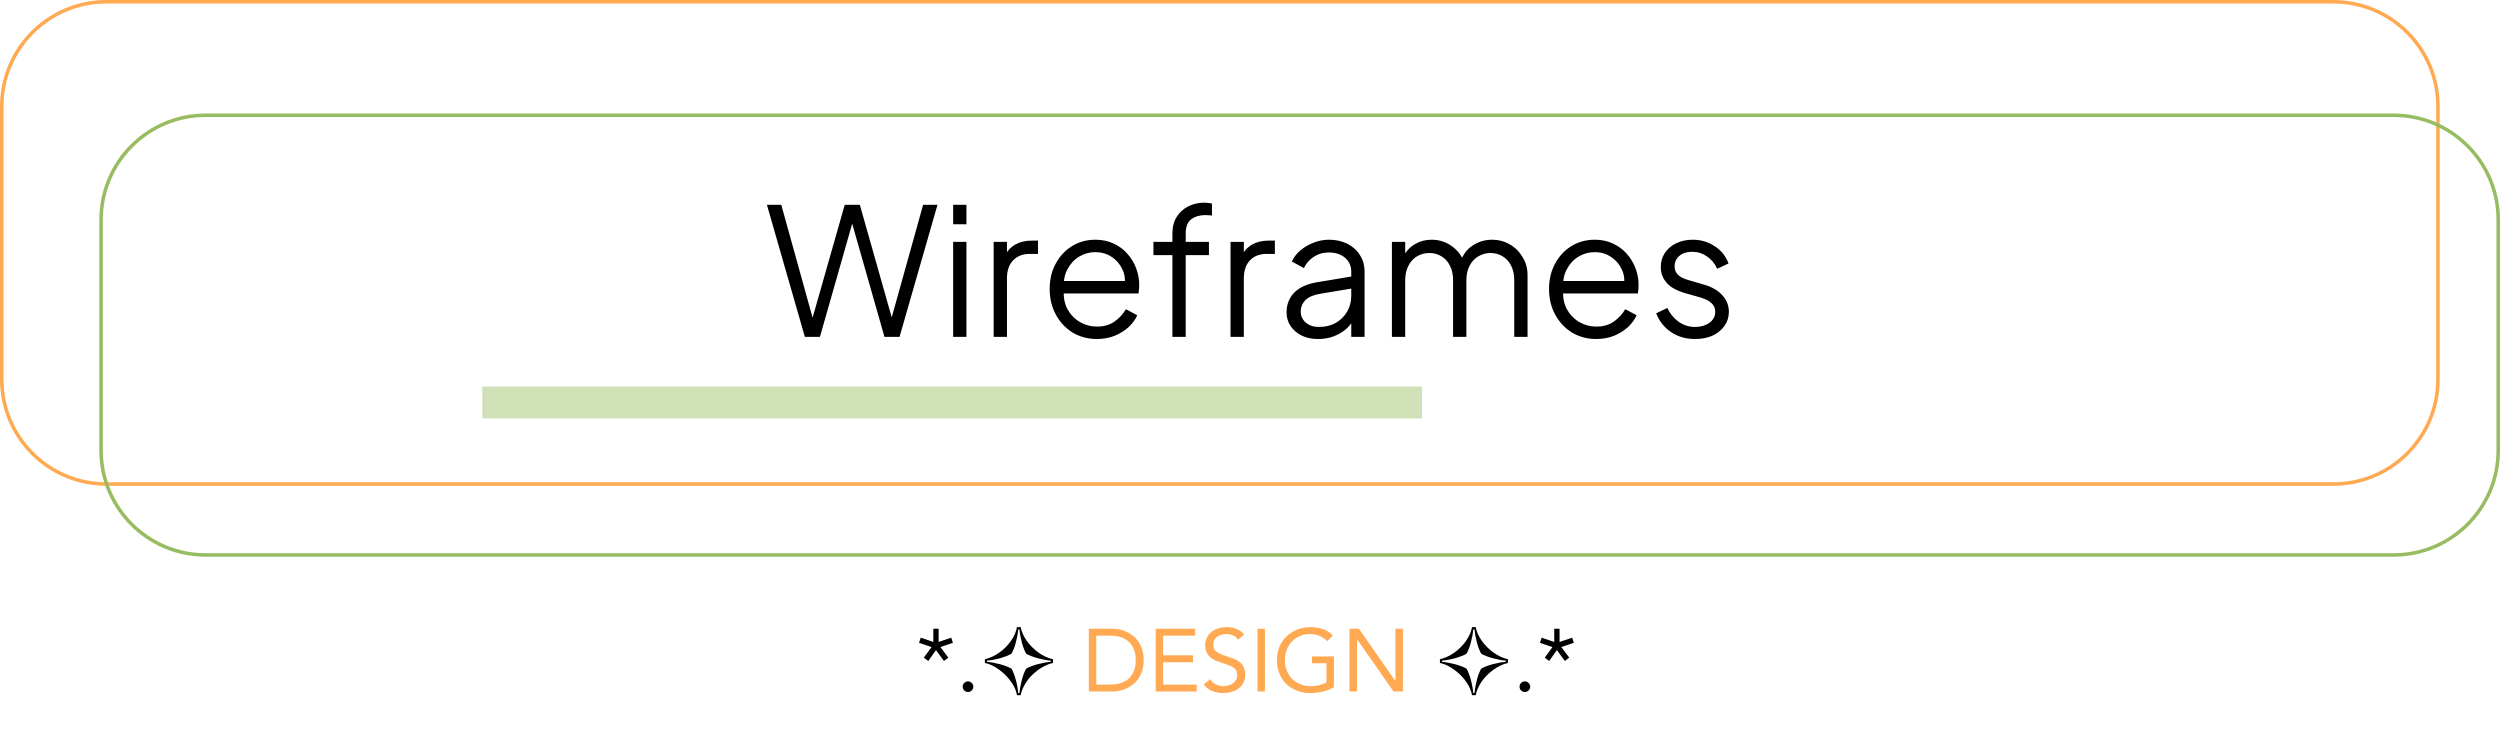
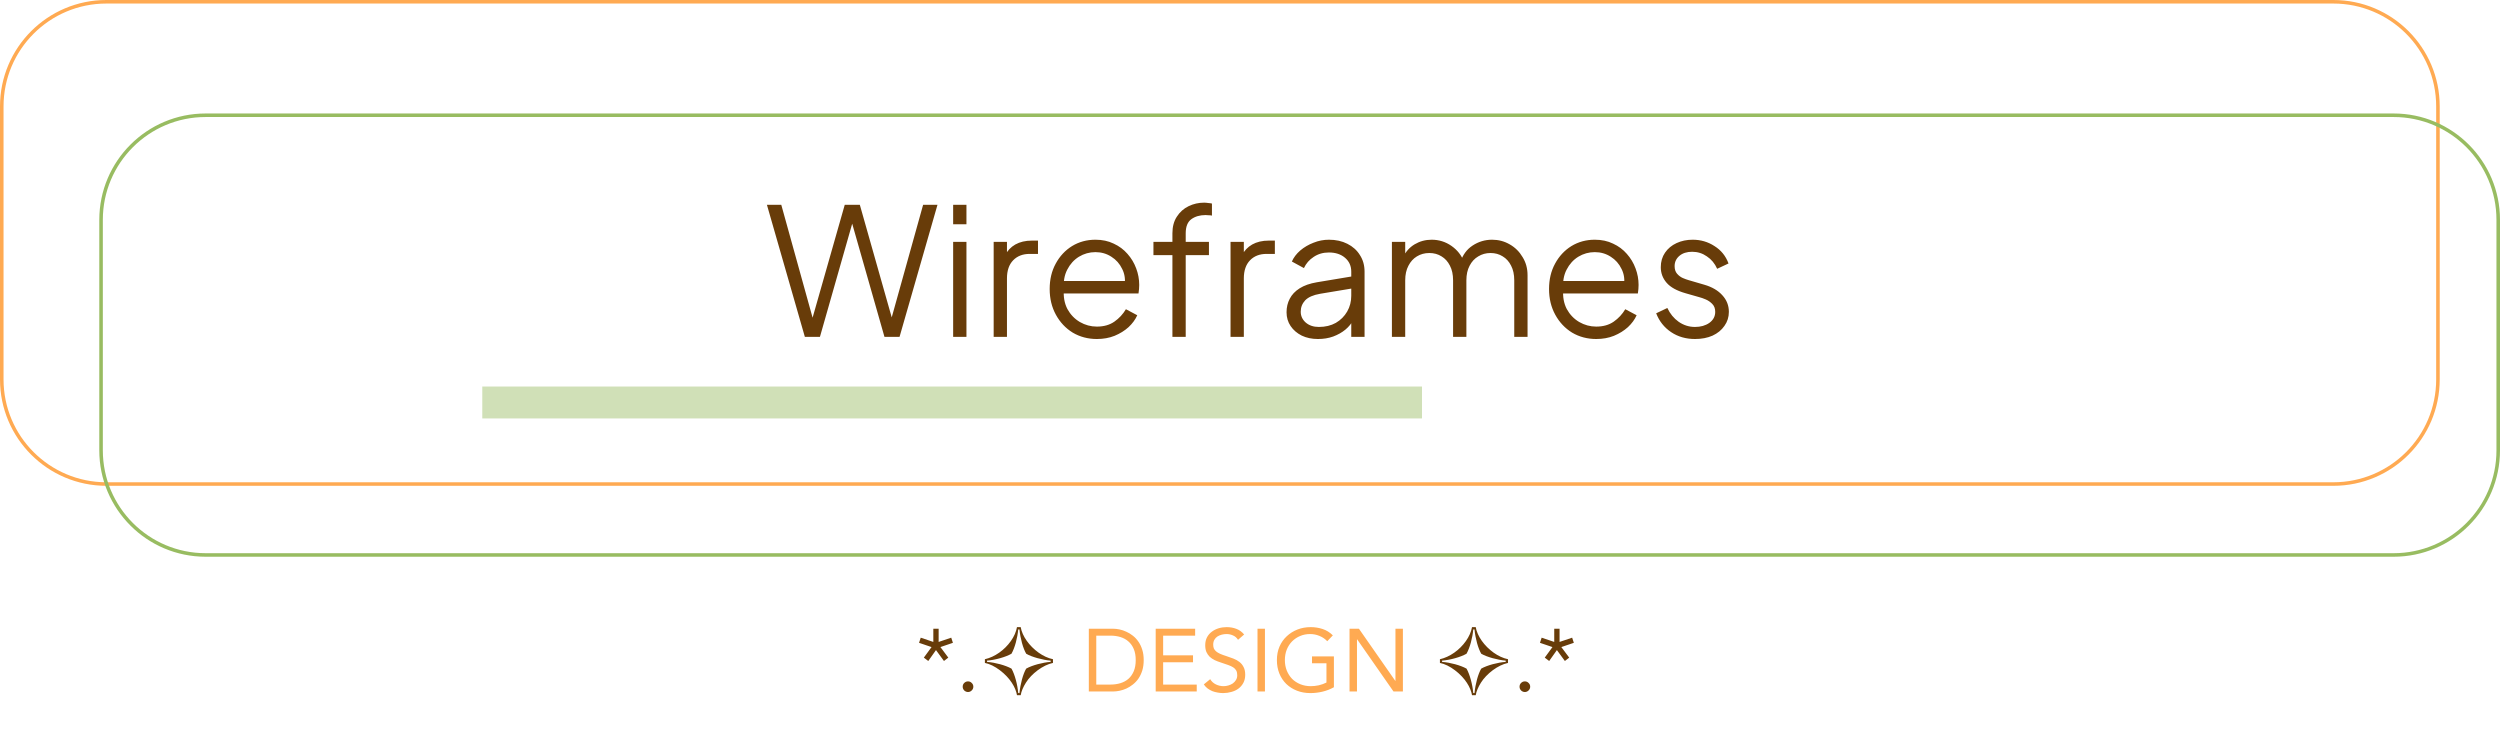
<svg xmlns="http://www.w3.org/2000/svg" width="705" height="208" viewBox="0 0 705 208" fill="none">
  <path d="M30 0.5H658C674.292 0.5 687.5 13.708 687.5 30V107C687.5 123.292 674.292 136.5 658 136.5H30C13.708 136.5 0.5 123.292 0.5 107V30C0.5 13.708 13.708 0.5 30 0.5Z" stroke="#FFAA52" />
  <path d="M58 32.5H675C691.292 32.5 704.5 45.708 704.5 62V127C704.5 143.292 691.292 156.5 675 156.5H58C41.708 156.5 28.5 143.292 28.5 127V62C28.5 45.708 41.708 32.5 58 32.5Z" stroke="#98BC61" />
-   <path d="M226.97 95L216.27 57.75H220.32L229.57 91.1H228.72L238.22 57.75H242.47L251.92 91.1H251.02L260.32 57.75H264.37L253.67 95H249.42L239.87 61.5H240.77L231.22 95H226.97ZM268.788 95V68.2H272.538V95H268.788ZM268.788 63.25V57.75H272.538V63.25H268.788ZM280.214 95V68.2H283.964V72.6L283.464 71.95C284.098 70.683 285.048 69.683 286.314 68.95C287.614 68.217 289.181 67.85 291.014 67.85H292.714V71.6H290.364C288.431 71.6 286.881 72.2 285.714 73.4C284.548 74.6 283.964 76.3 283.964 78.5V95H280.214ZM309.309 95.6C306.809 95.6 304.542 95 302.509 93.8C300.509 92.567 298.925 90.883 297.759 88.75C296.592 86.617 296.009 84.2 296.009 81.5C296.009 78.8 296.575 76.417 297.709 74.35C298.842 72.25 300.375 70.6 302.309 69.4C304.275 68.2 306.475 67.6 308.909 67.6C310.842 67.6 312.559 67.967 314.059 68.7C315.592 69.4 316.892 70.367 317.959 71.6C319.025 72.8 319.842 74.167 320.409 75.7C320.975 77.2 321.259 78.75 321.259 80.35C321.259 80.683 321.242 81.067 321.209 81.5C321.175 81.9 321.125 82.317 321.059 82.75H298.409V79.25H318.909L317.109 80.75C317.409 78.917 317.192 77.283 316.459 75.85C315.759 74.383 314.742 73.233 313.409 72.4C312.075 71.533 310.575 71.1 308.909 71.1C307.242 71.1 305.692 71.533 304.259 72.4C302.859 73.267 301.759 74.483 300.959 76.05C300.159 77.583 299.842 79.417 300.009 81.55C299.842 83.683 300.175 85.55 301.009 87.15C301.875 88.717 303.042 89.933 304.509 90.8C306.009 91.667 307.609 92.1 309.309 92.1C311.275 92.1 312.925 91.633 314.259 90.7C315.592 89.767 316.675 88.6 317.509 87.2L320.709 88.9C320.175 90.1 319.359 91.217 318.259 92.25C317.159 93.25 315.842 94.067 314.309 94.7C312.809 95.3 311.142 95.6 309.309 95.6ZM330.621 95V71.95H325.271V68.2H330.621V65.8C330.621 63.933 331.037 62.367 331.871 61.1C332.704 59.8 333.804 58.817 335.171 58.15C336.537 57.483 338.004 57.15 339.571 57.15C339.904 57.15 340.287 57.183 340.721 57.25C341.154 57.283 341.504 57.333 341.771 57.4V60.8C341.537 60.733 341.221 60.7 340.821 60.7C340.421 60.667 340.137 60.65 339.971 60.65C338.371 60.65 337.037 61.033 335.971 61.8C334.904 62.567 334.371 63.9 334.371 65.8V68.2H340.921V71.95H334.371V95H330.621ZM347.011 95V68.2H350.761V72.6L350.261 71.95C350.894 70.683 351.844 69.683 353.111 68.95C354.411 68.217 355.978 67.85 357.811 67.85H359.511V71.6H357.161C355.228 71.6 353.678 72.2 352.511 73.4C351.344 74.6 350.761 76.3 350.761 78.5V95H347.011ZM371.656 95.6C369.956 95.6 368.439 95.283 367.106 94.65C365.772 93.983 364.722 93.083 363.956 91.95C363.189 90.817 362.806 89.517 362.806 88.05C362.806 86.65 363.106 85.383 363.706 84.25C364.306 83.083 365.239 82.1 366.506 81.3C367.772 80.5 369.389 79.933 371.356 79.6L381.856 77.85V81.25L372.256 82.85C370.322 83.183 368.922 83.8 368.056 84.7C367.222 85.6 366.806 86.667 366.806 87.9C366.806 89.1 367.272 90.117 368.206 90.95C369.172 91.783 370.406 92.2 371.906 92.2C373.739 92.2 375.339 91.817 376.706 91.05C378.072 90.25 379.139 89.183 379.906 87.85C380.672 86.517 381.056 85.033 381.056 83.4V76.6C381.056 75 380.472 73.7 379.306 72.7C378.139 71.7 376.622 71.2 374.756 71.2C373.122 71.2 371.689 71.617 370.456 72.45C369.222 73.25 368.306 74.3 367.706 75.6L364.306 73.75C364.806 72.617 365.589 71.583 366.656 70.65C367.756 69.717 369.006 68.983 370.406 68.45C371.806 67.883 373.256 67.6 374.756 67.6C376.722 67.6 378.456 67.983 379.956 68.75C381.489 69.517 382.672 70.583 383.506 71.95C384.372 73.283 384.806 74.833 384.806 76.6V95H381.056V89.65L381.606 90.2C381.139 91.2 380.406 92.117 379.406 92.95C378.439 93.75 377.289 94.4 375.956 94.9C374.656 95.367 373.222 95.6 371.656 95.6ZM392.519 95V68.2H396.269V73.3L395.669 72.55C396.402 70.983 397.486 69.767 398.919 68.9C400.386 68.033 401.986 67.6 403.719 67.6C405.786 67.6 407.652 68.183 409.319 69.35C410.986 70.517 412.169 72.033 412.869 73.9L411.819 73.95C412.486 71.883 413.636 70.317 415.269 69.25C416.936 68.15 418.769 67.6 420.769 67.6C422.569 67.6 424.219 68.033 425.719 68.9C427.252 69.767 428.469 70.967 429.369 72.5C430.302 74 430.769 75.7 430.769 77.6V95H427.019V79.05C427.019 77.417 426.719 76.033 426.119 74.9C425.552 73.767 424.769 72.9 423.769 72.3C422.769 71.667 421.619 71.35 420.319 71.35C419.052 71.35 417.902 71.667 416.869 72.3C415.836 72.9 415.019 73.783 414.419 74.95C413.819 76.083 413.519 77.45 413.519 79.05V95H409.769V79.05C409.769 77.417 409.469 76.033 408.869 74.9C408.302 73.767 407.519 72.9 406.519 72.3C405.519 71.667 404.369 71.35 403.069 71.35C401.769 71.35 400.602 71.667 399.569 72.3C398.569 72.9 397.769 73.783 397.169 74.95C396.569 76.083 396.269 77.45 396.269 79.05V95H392.519ZM450.129 95.6C447.629 95.6 445.362 95 443.329 93.8C441.329 92.567 439.746 90.883 438.579 88.75C437.412 86.617 436.829 84.2 436.829 81.5C436.829 78.8 437.396 76.417 438.529 74.35C439.662 72.25 441.196 70.6 443.129 69.4C445.096 68.2 447.296 67.6 449.729 67.6C451.662 67.6 453.379 67.967 454.879 68.7C456.412 69.4 457.712 70.367 458.779 71.6C459.846 72.8 460.662 74.167 461.229 75.7C461.796 77.2 462.079 78.75 462.079 80.35C462.079 80.683 462.062 81.067 462.029 81.5C461.996 81.9 461.946 82.317 461.879 82.75H439.229V79.25H459.729L457.929 80.75C458.229 78.917 458.012 77.283 457.279 75.85C456.579 74.383 455.562 73.233 454.229 72.4C452.896 71.533 451.396 71.1 449.729 71.1C448.062 71.1 446.512 71.533 445.079 72.4C443.679 73.267 442.579 74.483 441.779 76.05C440.979 77.583 440.662 79.417 440.829 81.55C440.662 83.683 440.996 85.55 441.829 87.15C442.696 88.717 443.862 89.933 445.329 90.8C446.829 91.667 448.429 92.1 450.129 92.1C452.096 92.1 453.746 91.633 455.079 90.7C456.412 89.767 457.496 88.6 458.329 87.2L461.529 88.9C460.996 90.1 460.179 91.217 459.079 92.25C457.979 93.25 456.662 94.067 455.129 94.7C453.629 95.3 451.962 95.6 450.129 95.6ZM477.991 95.6C475.424 95.6 473.174 94.95 471.241 93.65C469.307 92.35 467.907 90.583 467.041 88.35L470.191 86.85C470.957 88.483 472.024 89.783 473.391 90.75C474.791 91.717 476.324 92.2 477.991 92.2C479.591 92.2 480.941 91.817 482.041 91.05C483.141 90.25 483.691 89.217 483.691 87.95C483.691 87.017 483.424 86.283 482.891 85.75C482.357 85.183 481.741 84.75 481.041 84.45C480.341 84.15 479.724 83.933 479.191 83.8L475.341 82.7C472.874 82 471.091 81.017 469.991 79.75C468.891 78.483 468.341 77.017 468.341 75.35C468.341 73.783 468.741 72.417 469.541 71.25C470.341 70.083 471.424 69.183 472.791 68.55C474.157 67.917 475.674 67.6 477.341 67.6C479.607 67.6 481.657 68.2 483.491 69.4C485.357 70.567 486.674 72.2 487.441 74.3L484.241 75.8C483.574 74.3 482.607 73.133 481.341 72.3C480.107 71.433 478.724 71 477.191 71C475.691 71 474.491 71.383 473.591 72.15C472.691 72.917 472.241 73.883 472.241 75.05C472.241 75.95 472.474 76.667 472.941 77.2C473.407 77.733 473.941 78.133 474.541 78.4C475.174 78.667 475.724 78.867 476.191 79L480.641 80.3C482.807 80.933 484.491 81.917 485.691 83.25C486.924 84.583 487.541 86.15 487.541 87.95C487.541 89.417 487.124 90.733 486.291 91.9C485.491 93.067 484.374 93.983 482.941 94.65C481.507 95.283 479.857 95.6 477.991 95.6Z" fill="black" />
+   <path d="M226.97 95L216.27 57.75H220.32L229.57 91.1H228.72L238.22 57.75H242.47L251.92 91.1H251.02L260.32 57.75H264.37L253.67 95H249.42L239.87 61.5H240.77L231.22 95H226.97ZM268.788 95V68.2H272.538V95H268.788ZM268.788 63.25V57.75H272.538V63.25H268.788ZM280.214 95V68.2H283.964V72.6L283.464 71.95C284.098 70.683 285.048 69.683 286.314 68.95C287.614 68.217 289.181 67.85 291.014 67.85H292.714V71.6H290.364C288.431 71.6 286.881 72.2 285.714 73.4C284.548 74.6 283.964 76.3 283.964 78.5V95H280.214ZM309.309 95.6C306.809 95.6 304.542 95 302.509 93.8C300.509 92.567 298.925 90.883 297.759 88.75C296.592 86.617 296.009 84.2 296.009 81.5C296.009 78.8 296.575 76.417 297.709 74.35C298.842 72.25 300.375 70.6 302.309 69.4C304.275 68.2 306.475 67.6 308.909 67.6C310.842 67.6 312.559 67.967 314.059 68.7C315.592 69.4 316.892 70.367 317.959 71.6C319.025 72.8 319.842 74.167 320.409 75.7C320.975 77.2 321.259 78.75 321.259 80.35C321.259 80.683 321.242 81.067 321.209 81.5C321.175 81.9 321.125 82.317 321.059 82.75H298.409V79.25H318.909L317.109 80.75C317.409 78.917 317.192 77.283 316.459 75.85C315.759 74.383 314.742 73.233 313.409 72.4C312.075 71.533 310.575 71.1 308.909 71.1C307.242 71.1 305.692 71.533 304.259 72.4C302.859 73.267 301.759 74.483 300.959 76.05C300.159 77.583 299.842 79.417 300.009 81.55C299.842 83.683 300.175 85.55 301.009 87.15C301.875 88.717 303.042 89.933 304.509 90.8C306.009 91.667 307.609 92.1 309.309 92.1C311.275 92.1 312.925 91.633 314.259 90.7C315.592 89.767 316.675 88.6 317.509 87.2L320.709 88.9C320.175 90.1 319.359 91.217 318.259 92.25C317.159 93.25 315.842 94.067 314.309 94.7C312.809 95.3 311.142 95.6 309.309 95.6ZM330.621 95V71.95H325.271V68.2H330.621V65.8C330.621 63.933 331.037 62.367 331.871 61.1C332.704 59.8 333.804 58.817 335.171 58.15C336.537 57.483 338.004 57.15 339.571 57.15C339.904 57.15 340.287 57.183 340.721 57.25C341.154 57.283 341.504 57.333 341.771 57.4V60.8C341.537 60.733 341.221 60.7 340.821 60.7C340.421 60.667 340.137 60.65 339.971 60.65C338.371 60.65 337.037 61.033 335.971 61.8C334.904 62.567 334.371 63.9 334.371 65.8V68.2H340.921V71.95H334.371V95H330.621ZM347.011 95V68.2H350.761V72.6L350.261 71.95C350.894 70.683 351.844 69.683 353.111 68.95C354.411 68.217 355.978 67.85 357.811 67.85H359.511V71.6H357.161C355.228 71.6 353.678 72.2 352.511 73.4C351.344 74.6 350.761 76.3 350.761 78.5V95H347.011ZM371.656 95.6C369.956 95.6 368.439 95.283 367.106 94.65C365.772 93.983 364.722 93.083 363.956 91.95C363.189 90.817 362.806 89.517 362.806 88.05C362.806 86.65 363.106 85.383 363.706 84.25C364.306 83.083 365.239 82.1 366.506 81.3C367.772 80.5 369.389 79.933 371.356 79.6L381.856 77.85V81.25L372.256 82.85C370.322 83.183 368.922 83.8 368.056 84.7C367.222 85.6 366.806 86.667 366.806 87.9C366.806 89.1 367.272 90.117 368.206 90.95C369.172 91.783 370.406 92.2 371.906 92.2C373.739 92.2 375.339 91.817 376.706 91.05C378.072 90.25 379.139 89.183 379.906 87.85C380.672 86.517 381.056 85.033 381.056 83.4V76.6C381.056 75 380.472 73.7 379.306 72.7C378.139 71.7 376.622 71.2 374.756 71.2C373.122 71.2 371.689 71.617 370.456 72.45C369.222 73.25 368.306 74.3 367.706 75.6L364.306 73.75C364.806 72.617 365.589 71.583 366.656 70.65C367.756 69.717 369.006 68.983 370.406 68.45C371.806 67.883 373.256 67.6 374.756 67.6C376.722 67.6 378.456 67.983 379.956 68.75C381.489 69.517 382.672 70.583 383.506 71.95C384.372 73.283 384.806 74.833 384.806 76.6V95H381.056V89.65L381.606 90.2C381.139 91.2 380.406 92.117 379.406 92.95C378.439 93.75 377.289 94.4 375.956 94.9C374.656 95.367 373.222 95.6 371.656 95.6ZM392.519 95V68.2H396.269V73.3L395.669 72.55C396.402 70.983 397.486 69.767 398.919 68.9C400.386 68.033 401.986 67.6 403.719 67.6C405.786 67.6 407.652 68.183 409.319 69.35C410.986 70.517 412.169 72.033 412.869 73.9L411.819 73.95C412.486 71.883 413.636 70.317 415.269 69.25C416.936 68.15 418.769 67.6 420.769 67.6C422.569 67.6 424.219 68.033 425.719 68.9C427.252 69.767 428.469 70.967 429.369 72.5C430.302 74 430.769 75.7 430.769 77.6V95H427.019V79.05C427.019 77.417 426.719 76.033 426.119 74.9C425.552 73.767 424.769 72.9 423.769 72.3C422.769 71.667 421.619 71.35 420.319 71.35C419.052 71.35 417.902 71.667 416.869 72.3C415.836 72.9 415.019 73.783 414.419 74.95C413.819 76.083 413.519 77.45 413.519 79.05V95H409.769V79.05C409.769 77.417 409.469 76.033 408.869 74.9C408.302 73.767 407.519 72.9 406.519 72.3C405.519 71.667 404.369 71.35 403.069 71.35C401.769 71.35 400.602 71.667 399.569 72.3C398.569 72.9 397.769 73.783 397.169 74.95C396.569 76.083 396.269 77.45 396.269 79.05V95H392.519ZM450.129 95.6C447.629 95.6 445.362 95 443.329 93.8C441.329 92.567 439.746 90.883 438.579 88.75C437.412 86.617 436.829 84.2 436.829 81.5C436.829 78.8 437.396 76.417 438.529 74.35C439.662 72.25 441.196 70.6 443.129 69.4C445.096 68.2 447.296 67.6 449.729 67.6C451.662 67.6 453.379 67.967 454.879 68.7C456.412 69.4 457.712 70.367 458.779 71.6C459.846 72.8 460.662 74.167 461.229 75.7C461.796 77.2 462.079 78.75 462.079 80.35C462.079 80.683 462.062 81.067 462.029 81.5C461.996 81.9 461.946 82.317 461.879 82.75H439.229V79.25H459.729L457.929 80.75C458.229 78.917 458.012 77.283 457.279 75.85C456.579 74.383 455.562 73.233 454.229 72.4C452.896 71.533 451.396 71.1 449.729 71.1C448.062 71.1 446.512 71.533 445.079 72.4C443.679 73.267 442.579 74.483 441.779 76.05C440.979 77.583 440.662 79.417 440.829 81.55C440.662 83.683 440.996 85.55 441.829 87.15C442.696 88.717 443.862 89.933 445.329 90.8C446.829 91.667 448.429 92.1 450.129 92.1C452.096 92.1 453.746 91.633 455.079 90.7C456.412 89.767 457.496 88.6 458.329 87.2L461.529 88.9C460.996 90.1 460.179 91.217 459.079 92.25C457.979 93.25 456.662 94.067 455.129 94.7C453.629 95.3 451.962 95.6 450.129 95.6ZM477.991 95.6C475.424 95.6 473.174 94.95 471.241 93.65C469.307 92.35 467.907 90.583 467.041 88.35L470.191 86.85C470.957 88.483 472.024 89.783 473.391 90.75C474.791 91.717 476.324 92.2 477.991 92.2C479.591 92.2 480.941 91.817 482.041 91.05C483.141 90.25 483.691 89.217 483.691 87.95C483.691 87.017 483.424 86.283 482.891 85.75C482.357 85.183 481.741 84.75 481.041 84.45C480.341 84.15 479.724 83.933 479.191 83.8L475.341 82.7C472.874 82 471.091 81.017 469.991 79.75C468.891 78.483 468.341 77.017 468.341 75.35C468.341 73.783 468.741 72.417 469.541 71.25C470.341 70.083 471.424 69.183 472.791 68.55C474.157 67.917 475.674 67.6 477.341 67.6C479.607 67.6 481.657 68.2 483.491 69.4C485.357 70.567 486.674 72.2 487.441 74.3L484.241 75.8C483.574 74.3 482.607 73.133 481.341 72.3C480.107 71.433 478.724 71 477.191 71C475.691 71 474.491 71.383 473.591 72.15C472.691 72.917 472.241 73.883 472.241 75.05C472.241 75.95 472.474 76.667 472.941 77.2C473.407 77.733 473.941 78.133 474.541 78.4C475.174 78.667 475.724 78.867 476.191 79L480.641 80.3C482.807 80.933 484.491 81.917 485.691 83.25C486.924 84.583 487.541 86.15 487.541 87.95C487.541 89.417 487.124 90.733 486.291 91.9C485.491 93.067 484.374 93.983 482.941 94.65C481.507 95.283 479.857 95.6 477.991 95.6Z" fill="#683C09" />
  <rect x="136" y="109" width="265" height="9" fill="#98BC61" fill-opacity="0.45" />
-   <path d="M264.697 181.025L268.247 179.825L268.722 181.275L265.197 182.475L267.422 185.45L266.197 186.4L263.947 183.325L261.772 186.4L260.522 185.45L262.697 182.475L259.172 181.275L259.647 179.825L263.197 181.025V177.3H264.697V181.025ZM272.98 192.15C273.397 192.15 273.747 192.3 274.03 192.6C274.33 192.883 274.48 193.233 274.48 193.65C274.48 194.067 274.322 194.425 274.005 194.725C273.705 195.008 273.364 195.15 272.98 195.15C272.597 195.15 272.247 195.008 271.93 194.725C271.63 194.425 271.48 194.067 271.48 193.65C271.48 193.233 271.622 192.883 271.905 192.6C272.205 192.3 272.564 192.15 272.98 192.15ZM286.788 196.05C286.438 193.9 284.888 191.225 281.988 189.025C280.538 187.925 279.113 187.225 277.738 186.95V185.9C280.513 185.275 283.263 183.325 285.063 180.775C285.963 179.5 286.538 178.2 286.788 176.85H287.838C288.263 179.4 290.263 182.175 292.888 184.05C294.188 184.975 295.538 185.6 296.938 185.9V186.95C294.113 187.525 290.888 189.975 289.313 192.5C288.513 193.775 288.013 194.95 287.838 196.05H286.788ZM287.138 195.45H287.488C287.738 192.85 288.513 190.025 289.388 188.55C291.063 187.6 294.088 186.8 296.288 186.65V186.3C294.088 186.125 290.938 185.275 289.388 184.35C288.513 182.85 287.738 180.1 287.488 177.5H287.138C286.938 179.85 286.188 182.675 285.238 184.35C283.638 185.275 280.638 186.125 278.338 186.3V186.65C280.613 186.825 283.538 187.6 285.238 188.55C286.163 190.175 286.938 193.05 287.138 195.45ZM415.109 196.05C414.759 193.9 413.209 191.225 410.309 189.025C408.859 187.925 407.434 187.225 406.059 186.95V185.9C408.834 185.275 411.584 183.325 413.384 180.775C414.284 179.5 414.859 178.2 415.109 176.85H416.159C416.584 179.4 418.584 182.175 421.209 184.05C422.509 184.975 423.859 185.6 425.259 185.9V186.95C422.434 187.525 419.209 189.975 417.634 192.5C416.834 193.775 416.334 194.95 416.159 196.05H415.109ZM415.459 195.45H415.809C416.059 192.85 416.834 190.025 417.709 188.55C419.384 187.6 422.409 186.8 424.609 186.65V186.3C422.409 186.125 419.259 185.275 417.709 184.35C416.834 182.85 416.059 180.1 415.809 177.5H415.459C415.259 179.85 414.509 182.675 413.559 184.35C411.959 185.275 408.959 186.125 406.659 186.3V186.65C408.934 186.825 411.859 187.6 413.559 188.55C414.484 190.175 415.259 193.05 415.459 195.45ZM430.012 192.15C430.428 192.15 430.778 192.3 431.062 192.6C431.362 192.883 431.512 193.233 431.512 193.65C431.512 194.067 431.353 194.425 431.037 194.725C430.737 195.008 430.395 195.15 430.012 195.15C429.628 195.15 429.278 195.008 428.962 194.725C428.662 194.425 428.512 194.067 428.512 193.65C428.512 193.233 428.653 192.883 428.937 192.6C429.237 192.3 429.595 192.15 430.012 192.15ZM439.795 181.025L443.345 179.825L443.82 181.275L440.295 182.475L442.52 185.45L441.295 186.4L439.045 183.325L436.87 186.4L435.62 185.45L437.795 182.475L434.27 181.275L434.745 179.825L438.295 181.025V177.3H439.795V181.025Z" fill="black" />
+   <path d="M264.697 181.025L268.247 179.825L268.722 181.275L265.197 182.475L267.422 185.45L266.197 186.4L263.947 183.325L261.772 186.4L260.522 185.45L262.697 182.475L259.172 181.275L259.647 179.825L263.197 181.025V177.3H264.697V181.025ZM272.98 192.15C273.397 192.15 273.747 192.3 274.03 192.6C274.33 192.883 274.48 193.233 274.48 193.65C274.48 194.067 274.322 194.425 274.005 194.725C273.705 195.008 273.364 195.15 272.98 195.15C272.597 195.15 272.247 195.008 271.93 194.725C271.63 194.425 271.48 194.067 271.48 193.65C271.48 193.233 271.622 192.883 271.905 192.6C272.205 192.3 272.564 192.15 272.98 192.15ZM286.788 196.05C286.438 193.9 284.888 191.225 281.988 189.025C280.538 187.925 279.113 187.225 277.738 186.95V185.9C280.513 185.275 283.263 183.325 285.063 180.775C285.963 179.5 286.538 178.2 286.788 176.85H287.838C288.263 179.4 290.263 182.175 292.888 184.05C294.188 184.975 295.538 185.6 296.938 185.9V186.95C294.113 187.525 290.888 189.975 289.313 192.5C288.513 193.775 288.013 194.95 287.838 196.05H286.788ZM287.138 195.45H287.488C287.738 192.85 288.513 190.025 289.388 188.55C291.063 187.6 294.088 186.8 296.288 186.65V186.3C294.088 186.125 290.938 185.275 289.388 184.35C288.513 182.85 287.738 180.1 287.488 177.5H287.138C286.938 179.85 286.188 182.675 285.238 184.35C283.638 185.275 280.638 186.125 278.338 186.3V186.65C280.613 186.825 283.538 187.6 285.238 188.55C286.163 190.175 286.938 193.05 287.138 195.45ZM415.109 196.05C414.759 193.9 413.209 191.225 410.309 189.025C408.859 187.925 407.434 187.225 406.059 186.95V185.9C408.834 185.275 411.584 183.325 413.384 180.775C414.284 179.5 414.859 178.2 415.109 176.85H416.159C416.584 179.4 418.584 182.175 421.209 184.05C422.509 184.975 423.859 185.6 425.259 185.9V186.95C422.434 187.525 419.209 189.975 417.634 192.5C416.834 193.775 416.334 194.95 416.159 196.05H415.109ZM415.459 195.45H415.809C416.059 192.85 416.834 190.025 417.709 188.55C419.384 187.6 422.409 186.8 424.609 186.65V186.3C422.409 186.125 419.259 185.275 417.709 184.35C416.834 182.85 416.059 180.1 415.809 177.5H415.459C415.259 179.85 414.509 182.675 413.559 184.35C411.959 185.275 408.959 186.125 406.659 186.3V186.65C408.934 186.825 411.859 187.6 413.559 188.55C414.484 190.175 415.259 193.05 415.459 195.45ZM430.012 192.15C430.428 192.15 430.778 192.3 431.062 192.6C431.362 192.883 431.512 193.233 431.512 193.65C431.512 194.067 431.353 194.425 431.037 194.725C430.737 195.008 430.395 195.15 430.012 195.15C429.628 195.15 429.278 195.008 428.962 194.725C428.662 194.425 428.512 194.067 428.512 193.65C428.512 193.233 428.653 192.883 428.937 192.6C429.237 192.3 429.595 192.15 430.012 192.15ZM439.795 181.025L443.345 179.825L443.82 181.275L440.295 182.475L442.52 185.45L441.295 186.4L439.045 183.325L436.87 186.4L435.62 185.45L437.795 182.475L434.27 181.275L434.745 179.825L438.295 181.025V177.3H439.795V181.025Z" fill="#683C09" />
  <path d="M307.049 177.3H313.849C314.433 177.3 315.049 177.367 315.699 177.5C316.349 177.633 316.991 177.85 317.624 178.15C318.274 178.433 318.891 178.808 319.474 179.275C320.074 179.742 320.599 180.308 321.049 180.975C321.499 181.625 321.858 182.383 322.124 183.25C322.391 184.1 322.524 185.067 322.524 186.15C322.524 187.233 322.391 188.208 322.124 189.075C321.858 189.925 321.499 190.683 321.049 191.35C320.599 192 320.074 192.558 319.474 193.025C318.891 193.492 318.274 193.875 317.624 194.175C316.991 194.458 316.349 194.667 315.699 194.8C315.049 194.933 314.433 195 313.849 195H307.049V177.3ZM309.149 193.05H313.149C314.166 193.05 315.108 192.917 315.974 192.65C316.841 192.383 317.591 191.975 318.224 191.425C318.858 190.858 319.358 190.142 319.724 189.275C320.091 188.408 320.274 187.367 320.274 186.15C320.274 184.933 320.091 183.892 319.724 183.025C319.358 182.158 318.858 181.45 318.224 180.9C317.591 180.333 316.841 179.917 315.974 179.65C315.108 179.383 314.166 179.25 313.149 179.25H309.149V193.05ZM325.905 177.3H337.03V179.25H328.005V184.8H336.43V186.75H328.005V193.05H337.48V195H325.905V177.3ZM349.124 180.425C348.774 179.858 348.307 179.45 347.724 179.2C347.141 178.933 346.532 178.8 345.899 178.8C345.432 178.8 344.974 178.858 344.524 178.975C344.074 179.092 343.666 179.267 343.299 179.5C342.949 179.733 342.666 180.042 342.449 180.425C342.232 180.808 342.124 181.258 342.124 181.775C342.124 182.175 342.182 182.533 342.299 182.85C342.432 183.15 342.641 183.425 342.924 183.675C343.207 183.925 343.591 184.158 344.074 184.375C344.557 184.592 345.149 184.808 345.849 185.025C346.532 185.242 347.191 185.475 347.824 185.725C348.474 185.975 349.041 186.292 349.524 186.675C350.024 187.058 350.416 187.542 350.699 188.125C350.999 188.692 351.149 189.408 351.149 190.275C351.149 191.158 350.974 191.925 350.624 192.575C350.274 193.225 349.807 193.767 349.224 194.2C348.657 194.617 347.999 194.925 347.249 195.125C346.499 195.342 345.724 195.45 344.924 195.45C344.407 195.45 343.891 195.4 343.374 195.3C342.857 195.217 342.357 195.083 341.874 194.9C341.407 194.7 340.966 194.45 340.549 194.15C340.132 193.833 339.774 193.45 339.474 193L341.274 191.525C341.657 192.175 342.191 192.667 342.874 193C343.557 193.333 344.282 193.5 345.049 193.5C345.499 193.5 345.949 193.433 346.399 193.3C346.866 193.167 347.282 192.975 347.649 192.725C348.016 192.458 348.316 192.133 348.549 191.75C348.782 191.367 348.899 190.925 348.899 190.425C348.899 189.875 348.807 189.433 348.624 189.1C348.441 188.75 348.157 188.45 347.774 188.2C347.391 187.95 346.907 187.725 346.324 187.525C345.741 187.325 345.057 187.092 344.274 186.825C343.641 186.625 343.057 186.4 342.524 186.15C341.991 185.883 341.524 185.567 341.124 185.2C340.741 184.817 340.432 184.367 340.199 183.85C339.982 183.317 339.874 182.683 339.874 181.95C339.874 181.1 340.041 180.358 340.374 179.725C340.707 179.092 341.157 178.567 341.724 178.15C342.291 177.717 342.932 177.392 343.649 177.175C344.366 176.958 345.116 176.85 345.899 176.85C346.899 176.85 347.807 177.008 348.624 177.325C349.457 177.625 350.199 178.158 350.849 178.925L349.124 180.425ZM354.616 177.3H356.716V195H354.616V177.3ZM376.16 193.8C375.143 194.367 374.068 194.783 372.935 195.05C371.818 195.317 370.685 195.45 369.535 195.45C368.151 195.45 366.885 195.225 365.735 194.775C364.585 194.325 363.585 193.692 362.735 192.875C361.901 192.058 361.251 191.083 360.785 189.95C360.318 188.8 360.085 187.533 360.085 186.15C360.085 184.75 360.326 183.483 360.81 182.35C361.31 181.2 361.993 180.225 362.86 179.425C363.726 178.608 364.735 177.975 365.885 177.525C367.035 177.075 368.276 176.85 369.61 176.85C370.776 176.85 371.893 177.025 372.96 177.375C374.043 177.725 375.01 178.325 375.86 179.175L374.285 180.825C373.685 180.175 372.951 179.675 372.085 179.325C371.235 178.975 370.36 178.8 369.46 178.8C368.443 178.8 367.501 178.983 366.635 179.35C365.768 179.717 365.01 180.225 364.36 180.875C363.726 181.525 363.226 182.3 362.86 183.2C362.51 184.1 362.335 185.083 362.335 186.15C362.335 187.2 362.51 188.175 362.86 189.075C363.226 189.975 363.726 190.758 364.36 191.425C365.01 192.075 365.785 192.583 366.685 192.95C367.585 193.317 368.576 193.5 369.66 193.5C370.376 193.5 371.126 193.417 371.91 193.25C372.693 193.067 373.41 192.808 374.06 192.475V187.05H369.985V185.1H376.16V193.8ZM380.568 177.3H383.218L393.468 192H393.518V177.3H395.618V195H392.968L382.718 180.3H382.668V195H380.568V177.3Z" fill="#FFAA52" />
</svg>
